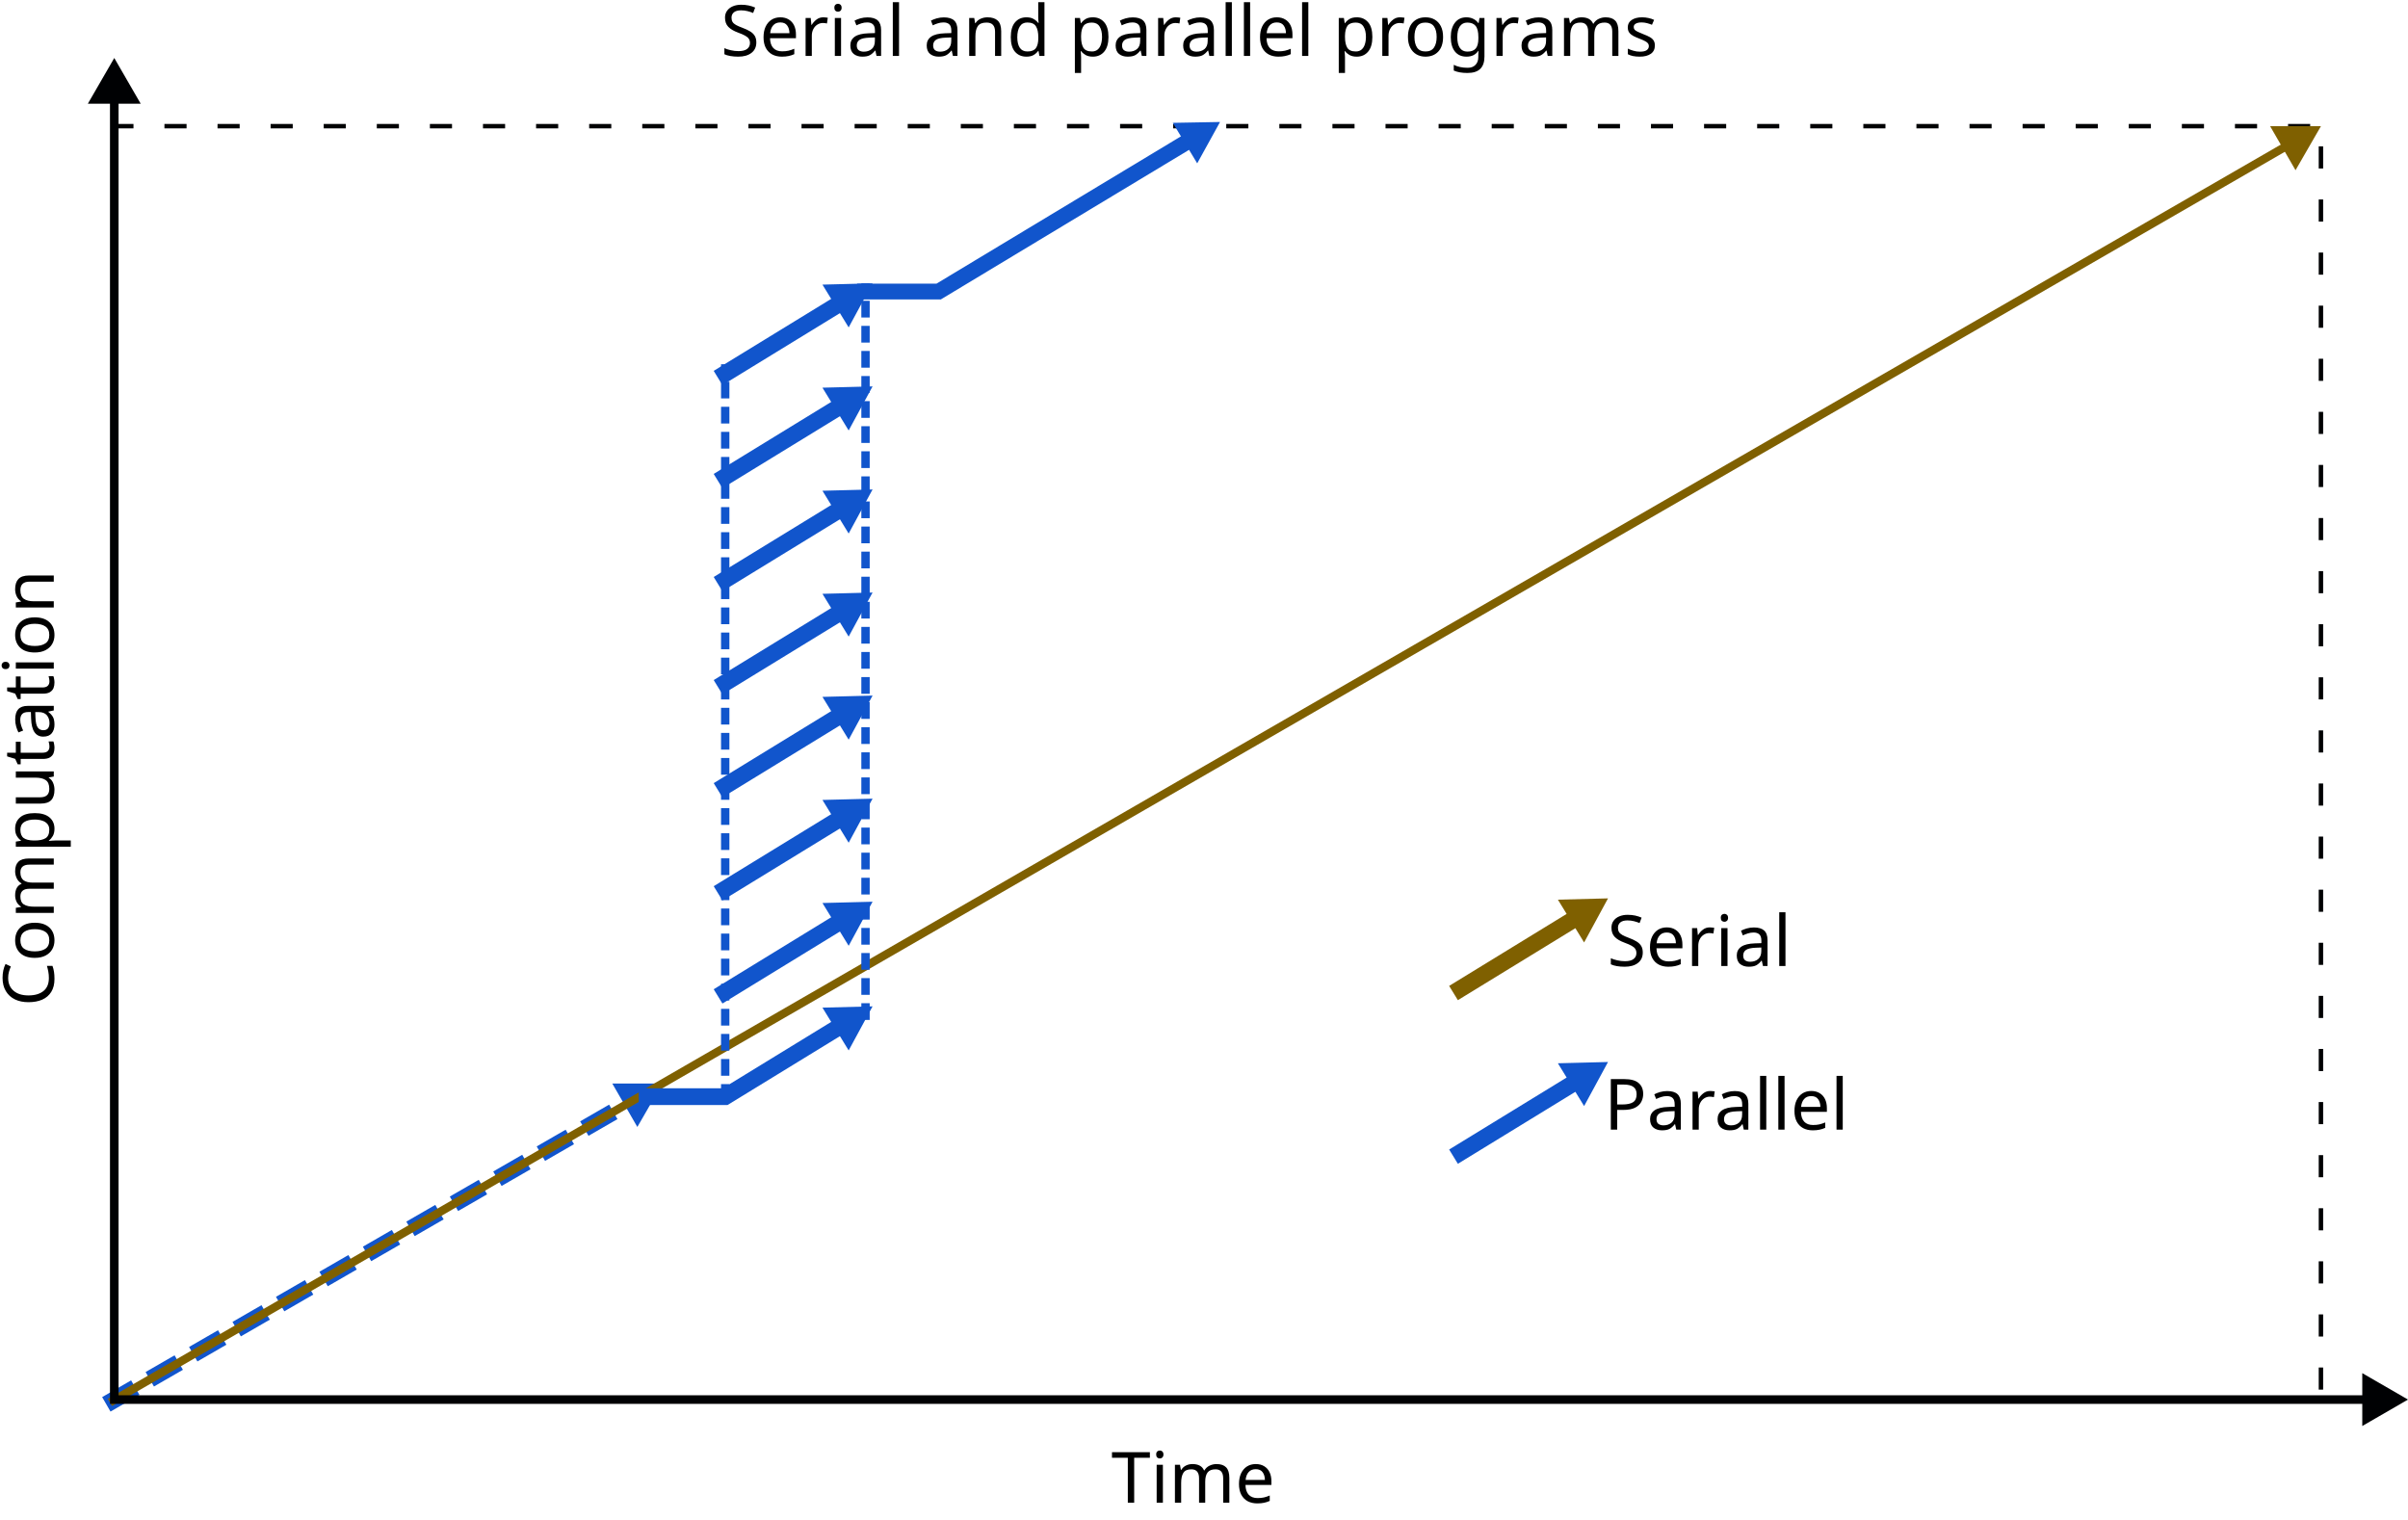
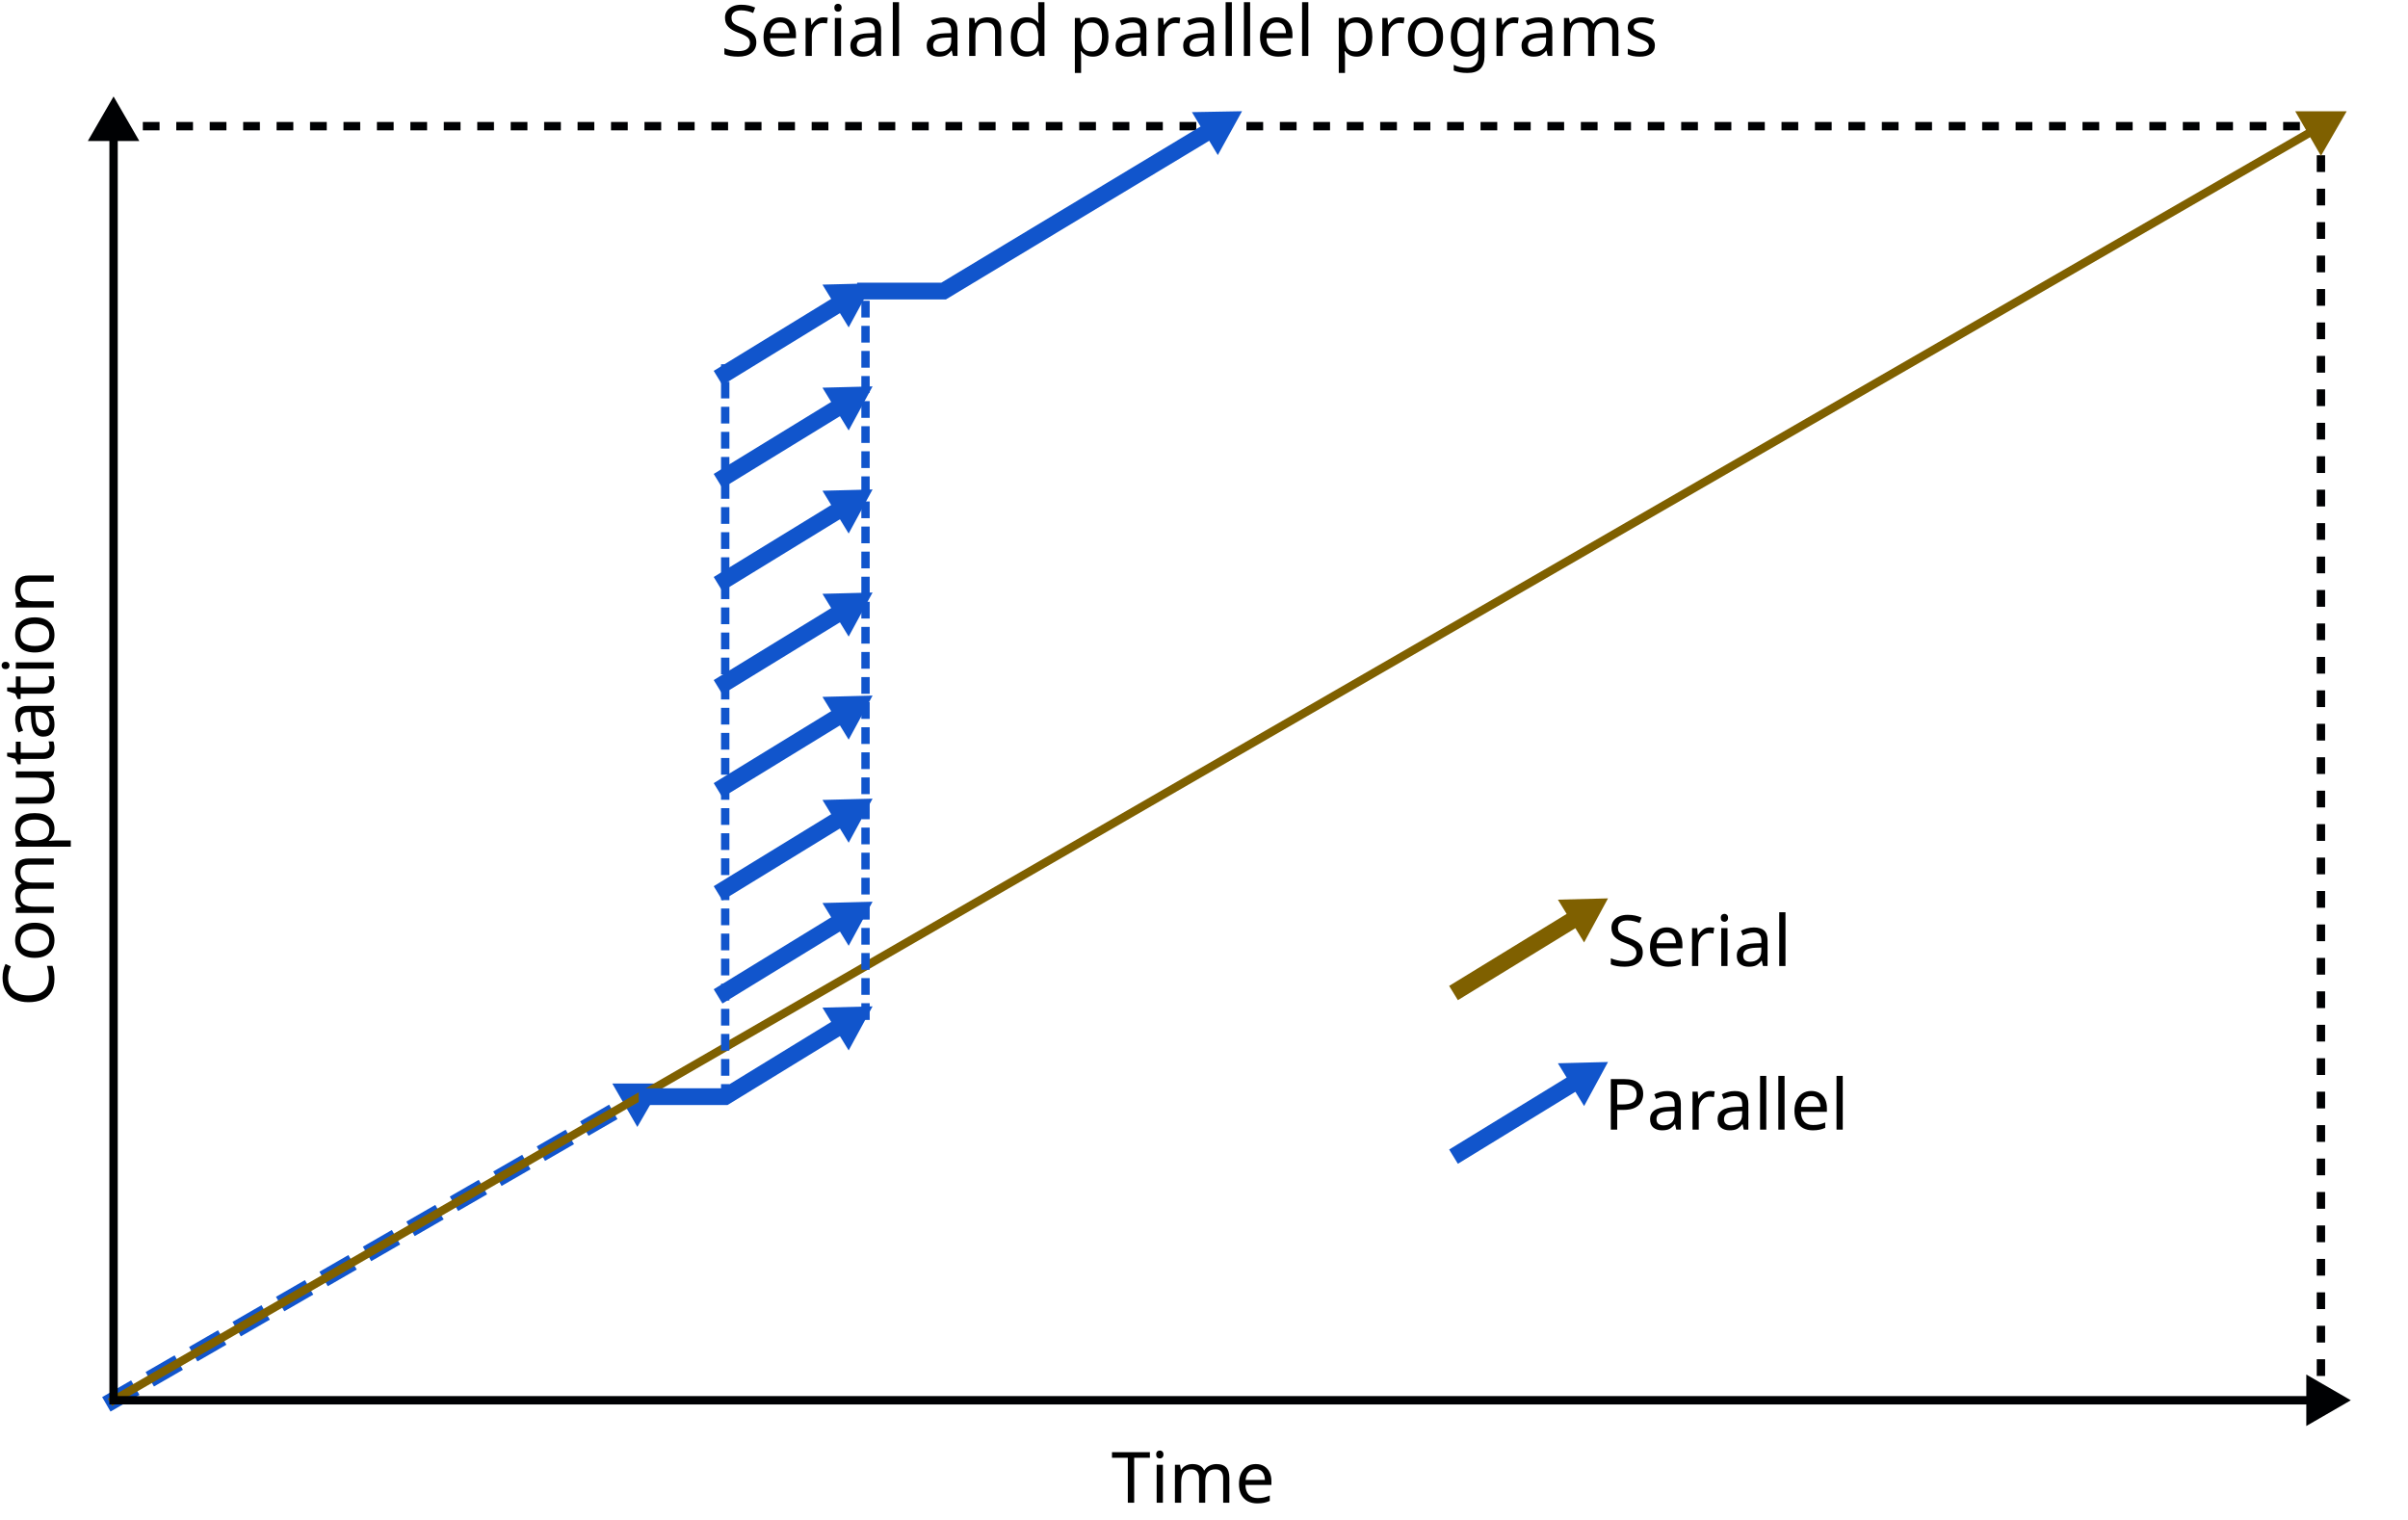
<svg xmlns="http://www.w3.org/2000/svg" version="1.1" viewBox="0 0 544.281 343.481" fill="none" stroke="none" stroke-linecap="square" stroke-miterlimit="10" id="svg151" width="544.281" height="343.481">
  <defs id="defs155">
    <marker style="overflow:visible" id="marker2070" refX="0" refY="0" orient="auto-start-reverse" markerWidth="5.324" markerHeight="6.155" viewBox="0 0 5.324 6.155" preserveAspectRatio="xMidYMid">
      <path transform="scale(0.5)" style="fill:context-stroke;fill-rule:evenodd;stroke:context-stroke;stroke-width:1pt" d="M 5.77,0 -2.88,5 V -5 Z" id="path2068" />
    </marker>
    <marker style="overflow:visible" id="marker1844" refX="0" refY="0" orient="auto-start-reverse" markerWidth="5.324" markerHeight="6.155" viewBox="0 0 5.324 6.155" preserveAspectRatio="xMidYMid">
      <path transform="scale(0.5)" style="fill:context-stroke;fill-rule:evenodd;stroke:context-stroke;stroke-width:1pt" d="M 5.77,0 -2.88,5 V -5 Z" id="path1842" />
    </marker>
    <marker style="overflow:visible" id="marker4711" refX="0" refY="0" orient="auto-start-reverse" markerWidth="3" markerHeight="3" viewBox="0 0 5.324 6.155" preserveAspectRatio="xMidYMid">
      <path transform="scale(0.5)" style="fill:context-stroke;fill-rule:evenodd;stroke:context-stroke;stroke-width:1pt" d="M 5.77,0 -2.88,5 V -5 Z" id="path4709" />
    </marker>
    <marker style="overflow:visible" id="marker2783" refX="0" refY="0" orient="auto-start-reverse" markerWidth="3" markerHeight="3" viewBox="0 0 5.324 6.155" preserveAspectRatio="xMidYMid">
      <path transform="scale(0.5)" style="fill:context-stroke;fill-rule:evenodd;stroke:context-stroke;stroke-width:1pt" d="M 5.77,0 -2.88,5 V -5 Z" id="path2781" />
    </marker>
    <marker style="overflow:visible" id="marker2619" refX="0" refY="0" orient="auto-start-reverse" markerWidth="3" markerHeight="3" viewBox="0 0 5.324 6.155" preserveAspectRatio="xMidYMid">
      <path transform="scale(0.5)" style="fill:context-stroke;fill-rule:evenodd;stroke:context-stroke;stroke-width:1pt" d="M 5.77,0 -2.88,5 V -5 Z" id="path2617" />
    </marker>
    <marker style="overflow:visible" id="TriangleStart" refX="0" refY="0" orient="auto-start-reverse" markerWidth="5.324" markerHeight="6.155" viewBox="0 0 5.324 6.155" preserveAspectRatio="xMidYMid">
      <path transform="scale(0.5)" style="fill:context-stroke;fill-rule:evenodd;stroke:context-stroke;stroke-width:1pt" d="M 5.77,0 -2.88,5 V -5 Z" id="path135" />
    </marker>
    <clipPath clipPathUnits="userSpaceOnUse" id="clipPath566">
      <g id="g570">
        <path d="M 0,0 H 960 V 540 H 0 Z" clip-rule="nonzero" id="path568" />
      </g>
    </clipPath>
    <clipPath clipPathUnits="userSpaceOnUse" id="clipPath572">
      <g id="g576">
        <path d="M 0,0 H 960 V 540 H 0 Z" clip-rule="nonzero" id="path574" />
      </g>
    </clipPath>
    <clipPath clipPathUnits="userSpaceOnUse" id="clipPath578">
      <g id="g582">
        <path d="M 0,0 H 960 V 540 H 0 Z" clip-rule="nonzero" id="path580" />
      </g>
    </clipPath>
    <clipPath clipPathUnits="userSpaceOnUse" id="clipPath584">
      <g id="g588">
        <path d="M 0,0 H 960 V 540 H 0 Z" clip-rule="nonzero" id="path586" />
      </g>
    </clipPath>
    <clipPath clipPathUnits="userSpaceOnUse" id="clipPath590">
      <g id="g594">
        <path d="M 0,0 H 960 V 540 H 0 Z" clip-rule="nonzero" id="path592" />
      </g>
    </clipPath>
    <clipPath clipPathUnits="userSpaceOnUse" id="clipPath596">
      <g id="g600">
        <path d="M 0,0 H 960 V 540 H 0 Z" clip-rule="nonzero" id="path598" />
      </g>
    </clipPath>
    <clipPath clipPathUnits="userSpaceOnUse" id="clipPath602">
      <g id="g606">
        <path d="M 0,0 H 960 V 540 H 0 Z" clip-rule="nonzero" id="path604" />
      </g>
    </clipPath>
    <clipPath clipPathUnits="userSpaceOnUse" id="clipPath608">
      <g id="g612">
        <path d="M 0,0 H 960 V 540 H 0 Z" clip-rule="nonzero" id="path610" />
      </g>
    </clipPath>
    <clipPath clipPathUnits="userSpaceOnUse" id="clipPath614">
      <g id="g618">
        <path d="M 0,0 H 960 V 540 H 0 Z" clip-rule="nonzero" id="path616" />
      </g>
    </clipPath>
    <clipPath clipPathUnits="userSpaceOnUse" id="clipPath620">
      <g id="g624">
        <path d="M 0,0 H 960 V 540 H 0 Z" clip-rule="nonzero" id="path622" />
      </g>
    </clipPath>
    <clipPath clipPathUnits="userSpaceOnUse" id="clipPath626">
      <g id="g630">
        <path d="M 0,0 H 960 V 540 H 0 Z" clip-rule="nonzero" id="path628" />
      </g>
    </clipPath>
    <clipPath clipPathUnits="userSpaceOnUse" id="clipPath632">
      <g id="g636">
        <path d="M 0,0 H 960 V 540 H 0 Z" clip-rule="nonzero" id="path634" />
      </g>
    </clipPath>
    <clipPath clipPathUnits="userSpaceOnUse" id="clipPath638">
      <g id="g642">
        <path d="M 0,0 H 960 V 540 H 0 Z" clip-rule="nonzero" id="path640" />
      </g>
    </clipPath>
    <clipPath clipPathUnits="userSpaceOnUse" id="clipPath644">
      <g id="g648">
        <path d="M 0,0 H 960 V 540 H 0 Z" clip-rule="nonzero" id="path646" />
      </g>
    </clipPath>
    <clipPath clipPathUnits="userSpaceOnUse" id="clipPath650">
      <g id="g654">
        <path d="M 0,0 H 960 V 540 H 0 Z" clip-rule="nonzero" id="path652" />
      </g>
    </clipPath>
    <clipPath clipPathUnits="userSpaceOnUse" id="clipPath656">
      <g id="g660">
        <path d="M 0,0 H 960 V 540 H 0 Z" clip-rule="nonzero" id="path658" />
      </g>
    </clipPath>
    <clipPath clipPathUnits="userSpaceOnUse" id="clipPath662">
      <g id="g666">
        <path d="M 0,0 H 960 V 540 H 0 Z" clip-rule="nonzero" id="path664" />
      </g>
    </clipPath>
    <clipPath clipPathUnits="userSpaceOnUse" id="clipPath668">
      <g id="g672">
        <path d="M 0,0 H 960 V 540 H 0 Z" clip-rule="nonzero" id="path670" />
      </g>
    </clipPath>
    <clipPath clipPathUnits="userSpaceOnUse" id="clipPath674">
      <g id="g678">
        <path d="M 0,0 H 960 V 540 H 0 Z" clip-rule="nonzero" id="path676" />
      </g>
    </clipPath>
    <clipPath clipPathUnits="userSpaceOnUse" id="clipPath680">
      <g id="g684">
        <path d="M 0,0 H 960 V 540 H 0 Z" clip-rule="nonzero" id="path682" />
      </g>
    </clipPath>
    <clipPath clipPathUnits="userSpaceOnUse" id="clipPath686">
      <g id="g690">
        <path d="M 0,0 H 960 V 540 H 0 Z" clip-rule="nonzero" id="path688" />
      </g>
    </clipPath>
    <clipPath clipPathUnits="userSpaceOnUse" id="clipPath692">
      <g id="g696">
        <path d="M 0,0 H 960 V 540 H 0 Z" clip-rule="nonzero" id="path694" />
      </g>
    </clipPath>
    <clipPath clipPathUnits="userSpaceOnUse" id="clipPath698">
      <g id="g702">
        <path d="M 0,0 H 960 V 540 H 0 Z" clip-rule="nonzero" id="path700" />
      </g>
    </clipPath>
    <clipPath clipPathUnits="userSpaceOnUse" id="clipPath704">
      <g id="g708">
        <path d="M 0,0 H 960 V 540 H 0 Z" clip-rule="nonzero" id="path706" />
      </g>
    </clipPath>
    <clipPath clipPathUnits="userSpaceOnUse" id="clipPath710">
      <g id="g714">
        <path d="M 0,0 H 960 V 540 H 0 Z" clip-rule="nonzero" id="path712" />
      </g>
    </clipPath>
    <clipPath clipPathUnits="userSpaceOnUse" id="clipPath716">
      <g id="g720">
        <path d="M 0,0 H 960 V 540 H 0 Z" clip-rule="nonzero" id="path718" />
      </g>
    </clipPath>
    <clipPath clipPathUnits="userSpaceOnUse" id="clipPath722">
      <g id="g726">
        <path d="M 0,0 H 960 V 540 H 0 Z" clip-rule="nonzero" id="path724" />
      </g>
    </clipPath>
    <clipPath clipPathUnits="userSpaceOnUse" id="clipPath728">
      <g id="g732">
        <path d="M 0,0 H 960 V 540 H 0 Z" clip-rule="nonzero" id="path730" />
      </g>
    </clipPath>
    <clipPath clipPathUnits="userSpaceOnUse" id="clipPath734">
      <g id="g738">
        <path d="M 0,0 H 960 V 540 H 0 Z" clip-rule="nonzero" id="path736" />
      </g>
    </clipPath>
    <clipPath clipPathUnits="userSpaceOnUse" id="clipPath740">
      <g id="g744">
        <path d="M 0,0 H 960 V 540 H 0 Z" clip-rule="nonzero" id="path742" />
      </g>
    </clipPath>
    <clipPath clipPathUnits="userSpaceOnUse" id="clipPath746">
      <g id="g750">
        <path d="M 0,0 H 960 V 540 H 0 Z" clip-rule="nonzero" id="path748" />
      </g>
    </clipPath>
    <clipPath clipPathUnits="userSpaceOnUse" id="clipPath752">
      <g id="g756">
        <path d="M 0,0 H 960 V 540 H 0 Z" clip-rule="nonzero" id="path754" />
      </g>
    </clipPath>
    <clipPath clipPathUnits="userSpaceOnUse" id="clipPath758">
      <g id="g762">
        <path d="M 0,0 H 960 V 540 H 0 Z" clip-rule="nonzero" id="path760" />
      </g>
    </clipPath>
    <clipPath clipPathUnits="userSpaceOnUse" id="clipPath764">
      <g id="g768">
        <path d="M 0,0 H 960 V 540 H 0 Z" clip-rule="nonzero" id="path766" />
      </g>
    </clipPath>
    <clipPath clipPathUnits="userSpaceOnUse" id="clipPath770">
      <g id="g774">
        <path d="M 0,0 H 960 V 540 H 0 Z" clip-rule="nonzero" id="path772" />
      </g>
    </clipPath>
    <clipPath clipPathUnits="userSpaceOnUse" id="clipPath776">
      <g id="g780">
        <path d="M 0,0 H 960 V 540 H 0 Z" clip-rule="nonzero" id="path778" />
      </g>
    </clipPath>
    <clipPath clipPathUnits="userSpaceOnUse" id="clipPath782">
      <g id="g786">
        <path d="M 0,0 H 960 V 540 H 0 Z" clip-rule="nonzero" id="path784" />
      </g>
    </clipPath>
    <clipPath clipPathUnits="userSpaceOnUse" id="clipPath788">
      <g id="g792">
        <path d="M 0,0 H 960 V 540 H 0 Z" clip-rule="nonzero" id="path790" />
      </g>
    </clipPath>
    <clipPath clipPathUnits="userSpaceOnUse" id="clipPath794">
      <g id="g798">
        <path d="M 0,0 H 960 V 540 H 0 Z" clip-rule="nonzero" id="path796" />
      </g>
    </clipPath>
    <clipPath clipPathUnits="userSpaceOnUse" id="clipPath800">
      <g id="g804">
        <path d="M 0,0 H 960 V 540 H 0 Z" clip-rule="nonzero" id="path802" />
      </g>
    </clipPath>
    <clipPath clipPathUnits="userSpaceOnUse" id="clipPath806">
      <g id="g810">
        <path d="M 0,0 H 960 V 540 H 0 Z" clip-rule="nonzero" id="path808" />
      </g>
    </clipPath>
    <clipPath clipPathUnits="userSpaceOnUse" id="clipPath812">
      <g id="g816">
        <path d="M 0,0 H 960 V 540 H 0 Z" clip-rule="nonzero" id="path814" />
      </g>
    </clipPath>
    <clipPath clipPathUnits="userSpaceOnUse" id="clipPath818">
      <g id="g822">
        <path d="M 0,0 H 960 V 540 H 0 Z" clip-rule="nonzero" id="path820" />
      </g>
    </clipPath>
    <clipPath clipPathUnits="userSpaceOnUse" id="clipPath824">
      <g id="g828">
        <path d="M 0,0 H 960 V 540 H 0 Z" clip-rule="nonzero" id="path826" />
      </g>
    </clipPath>
    <clipPath clipPathUnits="userSpaceOnUse" id="clipPath830">
      <g id="g834">
        <path d="M 0,0 H 960 V 540 H 0 Z" clip-rule="nonzero" id="path832" />
      </g>
    </clipPath>
    <clipPath clipPathUnits="userSpaceOnUse" id="clipPath836">
      <g id="g840">
        <path d="M 0,0 H 960 V 540 H 0 Z" clip-rule="nonzero" id="path838" />
      </g>
    </clipPath>
    <clipPath clipPathUnits="userSpaceOnUse" id="clipPath842">
      <g id="g846">
        <path d="M 0,0 H 960 V 540 H 0 Z" clip-rule="nonzero" id="path844" />
      </g>
    </clipPath>
    <clipPath clipPathUnits="userSpaceOnUse" id="clipPath848">
      <g id="g852">
        <path d="M 0,0 H 960 V 540 H 0 Z" clip-rule="nonzero" id="path850" />
      </g>
    </clipPath>
    <clipPath clipPathUnits="userSpaceOnUse" id="clipPath854">
      <g id="g858">
        <path d="M 0,0 H 960 V 540 H 0 Z" clip-rule="nonzero" id="path856" />
      </g>
    </clipPath>
    <clipPath clipPathUnits="userSpaceOnUse" id="clipPath860">
      <g id="g864">
        <path d="M 0,0 H 960 V 540 H 0 Z" clip-rule="nonzero" id="path862" />
      </g>
    </clipPath>
    <clipPath clipPathUnits="userSpaceOnUse" id="clipPath866">
      <g id="g870">
        <path d="M 0,0 H 960 V 540 H 0 Z" clip-rule="nonzero" id="path868" />
      </g>
    </clipPath>
    <clipPath clipPathUnits="userSpaceOnUse" id="clipPath872">
      <g id="g876">
        <path d="M 0,0 H 960 V 540 H 0 Z" clip-rule="nonzero" id="path874" />
      </g>
    </clipPath>
    <clipPath clipPathUnits="userSpaceOnUse" id="clipPath878">
      <g id="g882">
        <path d="M 0,0 H 960 V 540 H 0 Z" clip-rule="nonzero" id="path880" />
      </g>
    </clipPath>
    <clipPath clipPathUnits="userSpaceOnUse" id="clipPath884">
      <g id="g888">
        <path d="M 0,0 H 960 V 540 H 0 Z" clip-rule="nonzero" id="path886" />
      </g>
    </clipPath>
    <clipPath clipPathUnits="userSpaceOnUse" id="clipPath890">
      <g id="g894">
        <path d="M 0,0 H 960 V 540 H 0 Z" clip-rule="nonzero" id="path892" />
      </g>
    </clipPath>
    <clipPath clipPathUnits="userSpaceOnUse" id="clipPath896">
      <g id="g900">
        <path d="M 0,0 H 960 V 540 H 0 Z" clip-rule="nonzero" id="path898" />
      </g>
    </clipPath>
    <clipPath clipPathUnits="userSpaceOnUse" id="clipPath902">
      <g id="g906">
        <path d="M 0,0 H 960 V 540 H 0 Z" clip-rule="nonzero" id="path904" />
      </g>
    </clipPath>
    <clipPath clipPathUnits="userSpaceOnUse" id="clipPath908">
      <g id="g912">
        <path d="M 0,0 H 960 V 540 H 0 Z" clip-rule="nonzero" id="path910" />
      </g>
    </clipPath>
    <clipPath clipPathUnits="userSpaceOnUse" id="clipPath914">
      <g id="g918">
        <path d="M 0,0 H 960 V 540 H 0 Z" clip-rule="nonzero" id="path916" />
      </g>
    </clipPath>
    <clipPath clipPathUnits="userSpaceOnUse" id="clipPath920">
      <g id="g924">
        <path d="M 0,0 H 960 V 540 H 0 Z" clip-rule="nonzero" id="path922" />
      </g>
    </clipPath>
    <clipPath clipPathUnits="userSpaceOnUse" id="clipPath926">
      <g id="g930">
        <path d="M 0,0 H 960 V 540 H 0 Z" clip-rule="nonzero" id="path928" />
      </g>
    </clipPath>
    <clipPath clipPathUnits="userSpaceOnUse" id="clipPath932">
      <g id="g936">
        <path d="M 0,0 H 960 V 540 H 0 Z" clip-rule="nonzero" id="path934" />
      </g>
    </clipPath>
    <clipPath clipPathUnits="userSpaceOnUse" id="clipPath938">
      <g id="g942">
        <path d="M 0,0 H 960 V 540 H 0 Z" clip-rule="nonzero" id="path940" />
      </g>
    </clipPath>
    <clipPath clipPathUnits="userSpaceOnUse" id="clipPath944">
      <g id="g948">
        <path d="M 0,0 H 960 V 540 H 0 Z" clip-rule="nonzero" id="path946" />
      </g>
    </clipPath>
    <clipPath clipPathUnits="userSpaceOnUse" id="clipPath950">
      <g id="g954">
        <path d="M 0,0 H 960 V 540 H 0 Z" clip-rule="nonzero" id="path952" />
      </g>
    </clipPath>
    <clipPath clipPathUnits="userSpaceOnUse" id="clipPath956">
      <g id="g960">
        <path d="M 0,0 H 960 V 540 H 0 Z" clip-rule="nonzero" id="path958" />
      </g>
    </clipPath>
    <clipPath clipPathUnits="userSpaceOnUse" id="clipPath962">
      <g id="g966">
        <path d="M 0,0 H 960 V 540 H 0 Z" clip-rule="nonzero" id="path964" />
      </g>
    </clipPath>
    <clipPath clipPathUnits="userSpaceOnUse" id="clipPath968">
      <g id="g972">
        <path d="M 0,0 H 960 V 540 H 0 Z" clip-rule="nonzero" id="path970" />
      </g>
    </clipPath>
    <clipPath clipPathUnits="userSpaceOnUse" id="clipPath974">
      <g id="g978">
        <path d="M 0,0 H 960 V 540 H 0 Z" clip-rule="nonzero" id="path976" />
      </g>
    </clipPath>
    <clipPath clipPathUnits="userSpaceOnUse" id="clipPath980">
      <g id="g984">
        <path d="M 0,0 H 960 V 540 H 0 Z" clip-rule="nonzero" id="path982" />
      </g>
    </clipPath>
    <clipPath clipPathUnits="userSpaceOnUse" id="clipPath986">
      <g id="g990">
        <path d="M 0,0 H 960 V 540 H 0 Z" clip-rule="nonzero" id="path988" />
      </g>
    </clipPath>
    <clipPath clipPathUnits="userSpaceOnUse" id="clipPath992">
      <g id="g996">
        <path d="M 0,0 H 960 V 540 H 0 Z" clip-rule="nonzero" id="path994" />
      </g>
    </clipPath>
    <marker style="overflow:visible" id="marker2783-6" refX="0" refY="0" orient="auto-start-reverse" markerWidth="3" markerHeight="3" viewBox="0 0 5.324 6.155" preserveAspectRatio="xMidYMid">
      <path transform="scale(0.5)" style="fill:context-stroke;fill-rule:evenodd;stroke:context-stroke;stroke-width:1pt" d="M 5.77,0 -2.88,5 V -5 Z" id="path2781-7" />
    </marker>
    <marker style="overflow:visible" id="marker2783-6-3" refX="0" refY="0" orient="auto-start-reverse" markerWidth="3" markerHeight="3" viewBox="0 0 5.324 6.155" preserveAspectRatio="xMidYMid">
      <path transform="scale(0.5)" style="fill:context-stroke;fill-rule:evenodd;stroke:context-stroke;stroke-width:1pt" d="M 5.77,0 -2.88,5 V -5 Z" id="path2781-7-5" />
    </marker>
    <marker style="overflow:visible" id="marker2783-6-2" refX="0" refY="0" orient="auto-start-reverse" markerWidth="3" markerHeight="3" viewBox="0 0 5.324 6.155" preserveAspectRatio="xMidYMid">
      <path transform="scale(0.5)" style="fill:context-stroke;fill-rule:evenodd;stroke:context-stroke;stroke-width:1pt" d="M 5.77,0 -2.88,5 V -5 Z" id="path2781-7-9" />
    </marker>
    <marker style="overflow:visible" id="marker2783-6-27" refX="0" refY="0" orient="auto-start-reverse" markerWidth="3" markerHeight="3" viewBox="0 0 5.324 6.155" preserveAspectRatio="xMidYMid">
      <path transform="scale(0.5)" style="fill:context-stroke;fill-rule:evenodd;stroke:context-stroke;stroke-width:1pt" d="M 5.77,0 -2.88,5 V -5 Z" id="path2781-7-0" />
    </marker>
    <marker style="overflow:visible" id="marker2783-6-36" refX="0" refY="0" orient="auto-start-reverse" markerWidth="3" markerHeight="3" viewBox="0 0 5.324 6.155" preserveAspectRatio="xMidYMid">
      <path transform="scale(0.5)" style="fill:context-stroke;fill-rule:evenodd;stroke:context-stroke;stroke-width:1pt" d="M 5.77,0 -2.88,5 V -5 Z" id="path2781-7-06" />
    </marker>
    <marker style="overflow:visible" id="marker2783-6-36-6" refX="0" refY="0" orient="auto-start-reverse" markerWidth="3" markerHeight="3" viewBox="0 0 5.324 6.155" preserveAspectRatio="xMidYMid">
      <path transform="scale(0.5)" style="fill:context-stroke;fill-rule:evenodd;stroke:context-stroke;stroke-width:1pt" d="M 5.77,0 -2.88,5 V -5 Z" id="path2781-7-06-1" />
    </marker>
    <marker style="overflow:visible" id="marker2783-6-36-7" refX="0" refY="0" orient="auto-start-reverse" markerWidth="3" markerHeight="3" viewBox="0 0 5.324 6.155" preserveAspectRatio="xMidYMid">
      <path transform="scale(0.5)" style="fill:context-stroke;fill-rule:evenodd;stroke:context-stroke;stroke-width:1pt" d="M 5.77,0 -2.88,5 V -5 Z" id="path2781-7-06-9" />
    </marker>
    <marker style="overflow:visible" id="marker2783-6-367" refX="0" refY="0" orient="auto-start-reverse" markerWidth="3" markerHeight="3" viewBox="0 0 5.324 6.155" preserveAspectRatio="xMidYMid">
      <path transform="scale(0.5)" style="fill:context-stroke;fill-rule:evenodd;stroke:context-stroke;stroke-width:1pt" d="M 5.77,0 -2.88,5 V -5 Z" id="path2781-7-53" />
    </marker>
    <marker style="overflow:visible" id="marker2783-6-367-6" refX="0" refY="0" orient="auto-start-reverse" markerWidth="3" markerHeight="3" viewBox="0 0 5.324 6.155" preserveAspectRatio="xMidYMid">
      <path transform="scale(0.5)" style="fill:context-stroke;fill-rule:evenodd;stroke:context-stroke;stroke-width:1pt" d="M 5.77,0 -2.88,5 V -5 Z" id="path2781-7-53-2" />
    </marker>
  </defs>
-   <path style="fill:none;stroke:#000103;stroke-width:1;stroke-dasharray:4,8;stroke-opacity:1;stroke-dashoffset:0" d="M 25.67,28.515 H 524.602 V 316.488" id="path2832" />
+   <path style="fill:none;stroke:#000103;stroke-width:1.89;stroke-dasharray:1.89,5.669;stroke-opacity:1;stroke-dashoffset:0" d="M 25.67,28.515 H 524.602 V 316.488" id="path2832" />
  <path style="fill:none;stroke:#1155cc;stroke-width:3.78;stroke-dasharray:3.78, 7.559;stroke-opacity:1;stroke-dashoffset:0;marker-end:url(#marker2619)" d="M 25.67,316.463 144.057,248.172" id="path2315" />
  <path fill="#000000" fill-opacity="0" d="m 128.84,484.972 h 757.354" fill-rule="evenodd" id="path13" clip-path="url(#clipPath968)" style="stroke-width:2.141" transform="matrix(0.6835439,0,0,0.6831903,-62.3981,-14.86545)" />
  <path fill="#000000" fill-opacity="0" d="m 128.84,63.497 h 729.984 v 421.512 H 128.84 Z" fill-rule="evenodd" id="path19" clip-path="url(#clipPath950)" style="stroke-width:2.141" transform="matrix(0.6835439,0,0,0.6831903,-62.3981,-14.86545)" />
  <path fill="#000000" fill-opacity="0" d="M 128.84,484.972 858.824,63.46" fill-rule="evenodd" id="path23" clip-path="url(#clipPath938)" style="stroke-width:2.141" transform="matrix(0.6835439,0,0,0.6831903,-62.3981,-14.86545)" />
  <path fill="#000000" fill-opacity="0" d="m 305.27,384.564 h 25.827" fill-rule="evenodd" id="path37" clip-path="url(#clipPath896)" style="stroke-width:2.141" transform="matrix(0.6835439,0,0,0.6831903,-62.3981,-14.86545)" />
  <path fill="#000000" fill-opacity="0" d="M 331.089,383.859 V 141.025" fill-rule="evenodd" id="path41" clip-path="url(#clipPath884)" style="stroke-width:2.141" transform="matrix(0.6835439,0,0,0.6831903,-62.3981,-14.86545)" />
  <path fill="#000000" fill-opacity="0" d="m 331.089,197.187 46.394,-26.74" fill-rule="evenodd" id="path45" clip-path="url(#clipPath872)" style="stroke-width:2.141" transform="matrix(0.6835439,0,0,0.6831903,-62.3981,-14.86545)" />
  <path fill="#000000" fill-opacity="0" d="m 331.089,384.564 46.394,-26.74" fill-rule="evenodd" id="path51" clip-path="url(#clipPath854)" style="stroke-width:2.141" transform="matrix(0.6835439,0,0,0.6831903,-62.3981,-14.86545)" />
  <path fill="#000000" fill-opacity="0" d="m 331.089,304.258 46.394,-26.74" fill-rule="evenodd" id="path57" clip-path="url(#clipPath836)" style="stroke-width:2.141" transform="matrix(0.6835439,0,0,0.6831903,-62.3981,-14.86545)" />
  <path fill="#000000" fill-opacity="0" d="m 331.089,277.491 46.394,-26.74" fill-rule="evenodd" id="path63" clip-path="url(#clipPath818)" style="stroke-width:2.141" transform="matrix(0.6835439,0,0,0.6831903,-62.3981,-14.86545)" />
  <path fill="#000000" fill-opacity="0" d="m 331.089,223.953 46.394,-26.74" fill-rule="evenodd" id="path69" clip-path="url(#clipPath800)" style="stroke-width:2.141" transform="matrix(0.6835439,0,0,0.6831903,-62.3981,-14.86545)" />
  <path fill="#000000" fill-opacity="0" d="m 331.089,331.026 46.394,-26.74" fill-rule="evenodd" id="path75" clip-path="url(#clipPath782)" style="stroke-width:2.141" transform="matrix(0.6835439,0,0,0.6831903,-62.3981,-14.86545)" />
  <path fill="#000000" fill-opacity="0" d="m 331.089,357.794 46.394,-26.74" fill-rule="evenodd" id="path81" clip-path="url(#clipPath764)" style="stroke-width:2.141" transform="matrix(0.6835439,0,0,0.6831903,-62.3981,-14.86545)" />
  <path fill="#000000" fill-opacity="0" d="m 331.089,250.723 46.394,-26.74" fill-rule="evenodd" id="path87" clip-path="url(#clipPath746)" style="stroke-width:2.141" transform="matrix(0.6835439,0,0,0.6831903,-62.3981,-14.86545)" />
  <path fill="#000000" fill-opacity="0" d="M 377.49,357.796 V 114.961" fill-rule="evenodd" id="path93" clip-path="url(#clipPath728)" style="stroke-width:2.141" transform="matrix(0.6835439,0,0,0.6831903,-62.3981,-14.86545)" />
  <path fill="#000000" fill-opacity="0" d="m 377.49,118.047 h 25.827" fill-rule="evenodd" id="path97" clip-path="url(#clipPath716)" style="stroke-width:2.141" transform="matrix(0.6835439,0,0,0.6831903,-62.3981,-14.86545)" />
  <path fill="#000000" fill-opacity="0" d="M 403.281,118.08 493.832,63.497" fill-rule="evenodd" id="path101" clip-path="url(#clipPath704)" style="stroke-width:2.141" transform="matrix(0.6835439,0,0,0.6831903,-62.3981,-14.86545)" />
  <path fill="#000000" fill-opacity="0" d="M 331.089,170.419 377.483,143.678" fill-rule="evenodd" id="path107" clip-path="url(#clipPath686)" style="stroke-width:2.141" transform="matrix(0.6835439,0,0,0.6831903,-62.3981,-14.86545)" />
  <path fill="#000000" fill-opacity="0" d="m 331.089,143.65 46.394,-26.74" fill-rule="evenodd" id="path113" clip-path="url(#clipPath668)" style="stroke-width:2.141" transform="matrix(0.6835439,0,0,0.6831903,-62.3981,-14.86545)" />
  <path fill="#000000" fill-opacity="0" d="m 621.05,316.633 h 178.961 v 54.992 H 621.05 Z" fill-rule="evenodd" id="path119" clip-path="url(#clipPath650)" style="stroke-width:2.141" transform="matrix(0.6835439,0,0,0.6831903,-62.3981,-14.86545)" />
  <path fill="#000000" fill-opacity="0" d="M 621.05,370.764 H 800.01 v 54.992 H 621.05 Z" fill-rule="evenodd" id="path123" clip-path="url(#clipPath638)" style="stroke-width:2.141" transform="matrix(0.6835439,0,0,0.6831903,-62.3981,-14.86545)" />
  <path fill="#000000" fill-opacity="0" d="M 128.84,484.982 302.037,385.014" fill-rule="evenodd" id="path127" clip-path="url(#clipPath626)" style="stroke-width:2.141" transform="matrix(0.6835439,0,0,0.6831903,-62.3981,-14.86545)" />
  <path fill="#000000" fill-opacity="0" d="m 574.609,367.373 46.488,-46.488" fill-rule="evenodd" id="path137" clip-path="url(#clipPath596)" style="stroke-width:2.141" transform="matrix(0.6835439,0,0,0.6831903,-62.3981,-14.86545)" />
  <path fill="#000000" fill-opacity="0" d="m 574.609,421.504 46.488,-46.488" fill-rule="evenodd" id="path143" clip-path="url(#clipPath578)" style="stroke-width:2.141" transform="matrix(0.6835439,0,0,0.6831903,-62.3981,-14.86545)" />
  <text xml:space="preserve" style="font-size:16px;font-family:sans-serif;-inkscape-font-specification:sans-serif;font-variant-ligatures:historical-ligatures;font-variant-numeric:proportional-nums;text-align:center;text-anchor:middle;fill:#000000;stroke-width:1.89" x="275.088" y="12.646" id="text1000">
    <tspan id="tspan998" x="275.088" y="12.646">Serial and parallel programs</tspan>
  </text>
  <text xml:space="preserve" style="font-size:16px;font-family:sans-serif;-inkscape-font-specification:sans-serif;font-variant-ligatures:historical-ligatures;font-variant-numeric:proportional-nums;text-align:center;text-anchor:middle;fill:#000000;stroke-width:1.89" x="-171.894" y="12.16" id="text1004" transform="rotate(-90)">
    <tspan id="tspan1002" x="-171.894" y="12.16">Computation</tspan>
  </text>
  <text xml:space="preserve" style="font-size:16px;font-family:sans-serif;-inkscape-font-specification:sans-serif;font-variant-ligatures:historical-ligatures;font-variant-numeric:proportional-nums;text-align:center;text-anchor:middle;fill:#000000;stroke-width:1.89" x="275.933" y="339.641" id="text1008">
    <tspan id="tspan1006" x="275.933" y="339.641">Time</tspan>
  </text>
  <text xml:space="preserve" style="font-size:16px;font-family:sans-serif;-inkscape-font-specification:sans-serif;font-variant-ligatures:historical-ligatures;font-variant-numeric:proportional-nums;text-align:center;text-anchor:middle;fill:#000000;stroke-width:1.89" x="390.351" y="218.34" id="text1012">
    <tspan id="tspan1010" x="390.351" y="218.34">Serial</tspan>
  </text>
  <text xml:space="preserve" style="font-size:16px;font-family:sans-serif;-inkscape-font-specification:sans-serif;font-variant-ligatures:historical-ligatures;font-variant-numeric:proportional-nums;text-align:center;text-anchor:middle;fill:#000000;stroke-width:1.89" x="396.455" y="255.322" id="text1016">
    <tspan id="tspan1014" x="396.455" y="255.322">Parallel</tspan>
  </text>
-   <path style="fill:none;stroke:#7f6000;stroke-width:1.868;stroke-dasharray:none;stroke-opacity:1;marker-end:url(#TriangleStart)" d="M 25.655,316.503 518.855,31.839" id="path630" />
+   <path style="fill:none;stroke:#7f6000;stroke-width:1.89;stroke-dasharray:none;stroke-opacity:1;marker-end:url(#TriangleStart)" d="M 25.67,316.488 524.602,28.515" id="path630" />
  <path style="fill:none;stroke:#1155cc;stroke-width:3.78;stroke-dasharray:none;stroke-dashoffset:0;stroke-opacity:1;marker-end:url(#marker2783)" d="m 146.267,247.865 h 17.649 l 27.732,-16.99" id="path2755" />
  <path style="fill:none;stroke:#1155cc;stroke-width:3.78;stroke-dasharray:none;stroke-dashoffset:0;stroke-opacity:1;marker-end:url(#marker2783-6)" d="m 163.916,224.216 27.732,-16.99" id="path2755-5" />
  <path style="fill:none;stroke:#1155cc;stroke-width:3.78;stroke-dasharray:none;stroke-dashoffset:0;stroke-opacity:1;marker-end:url(#marker2783-6-367)" d="M 330.149,260.44 357.881,243.45" id="path2755-5-5" />
  <path style="fill:none;stroke:#7f6000;stroke-width:3.78;stroke-dasharray:none;stroke-dashoffset:0;stroke-opacity:1;marker-end:url(#marker2783-6-367-6)" d="M 330.149,223.458 357.881,206.468" id="path2755-5-5-9" />
  <path style="fill:none;stroke:#1155cc;stroke-width:3.78;stroke-dasharray:none;stroke-dashoffset:0;stroke-opacity:1;marker-end:url(#marker2783-6-3)" d="m 163.916,200.921 27.732,-16.99" id="path2755-5-6" />
  <path style="fill:none;stroke:#1155cc;stroke-width:1.89;stroke-dasharray:1.89,3.78;stroke-dashoffset:0;stroke-opacity:1" d="M 163.921,247.865 V 83.272" id="path2909" />
  <path style="fill:none;stroke:#1155cc;stroke-width:1.89;stroke-dasharray:1.89,3.78;stroke-dashoffset:0;stroke-opacity:1" d="M 195.633,229.577 V 64.985" id="path2909-3" />
  <path style="fill:none;stroke:#1155cc;stroke-width:3.78;stroke-dasharray:none;stroke-dashoffset:0;stroke-opacity:1;marker-end:url(#marker2783-6-2)" d="m 163.916,177.626 27.732,-16.99" id="path2755-5-1" />
  <path style="fill:none;stroke:#1155cc;stroke-width:3.78;stroke-dasharray:none;stroke-dashoffset:0;stroke-opacity:1;marker-end:url(#marker2783-6-27)" d="m 163.916,154.331 27.732,-16.99" id="path2755-5-9" />
  <path style="fill:none;stroke:#1155cc;stroke-width:3.78;stroke-dasharray:none;stroke-dashoffset:0;stroke-opacity:1;marker-end:url(#marker2783-6-36)" d="m 163.916,131.036 27.732,-16.99" id="path2755-5-2" />
  <path style="fill:none;stroke:#1155cc;stroke-width:3.78;stroke-dasharray:none;stroke-dashoffset:0;stroke-opacity:1;marker-end:url(#marker2783-6-36-6)" d="M 163.916,107.741 191.648,90.752" id="path2755-5-2-8" />
  <path style="fill:none;stroke:#1155cc;stroke-width:3.78;stroke-dasharray:none;stroke-dashoffset:0;stroke-opacity:1;marker-end:url(#marker2783-6-36-7)" d="M 163.916,84.446 191.648,67.457" id="path2755-5-2-2" />
-   <path style="fill:none;stroke:#1155cc;stroke-width:3.563;stroke-dasharray:none;stroke-dashoffset:0;stroke-opacity:1;marker-end:url(#marker4711)" d="m 195.525,65.891 h 16.645 L 270.484,30.753" id="path4397" />
-   <path style="fill:none;stroke:#000103;stroke-width:1.941;stroke-dasharray:none;stroke-opacity:1;marker-start:url(#marker1844);marker-end:url(#marker2070)" d="M 25.829,20 V 316.331 H 537.388" id="path897" />
+   <path style="fill:none;stroke:#1155cc;stroke-width:3.78;stroke-dasharray:none;stroke-dashoffset:0;stroke-opacity:1;marker-end:url(#marker4711)" d="m 195.633,65.783 h 17.654 l 61.849,-37.268" id="path4397" />
+   <path style="fill:none;stroke:#000103;stroke-width:1.89;stroke-opacity:1;stroke-dasharray:none;marker-start:url(#marker1844);marker-end:url(#marker2070)" d="M 25.67,28.515 V 316.488 H 524.646" id="path897" />
</svg>
